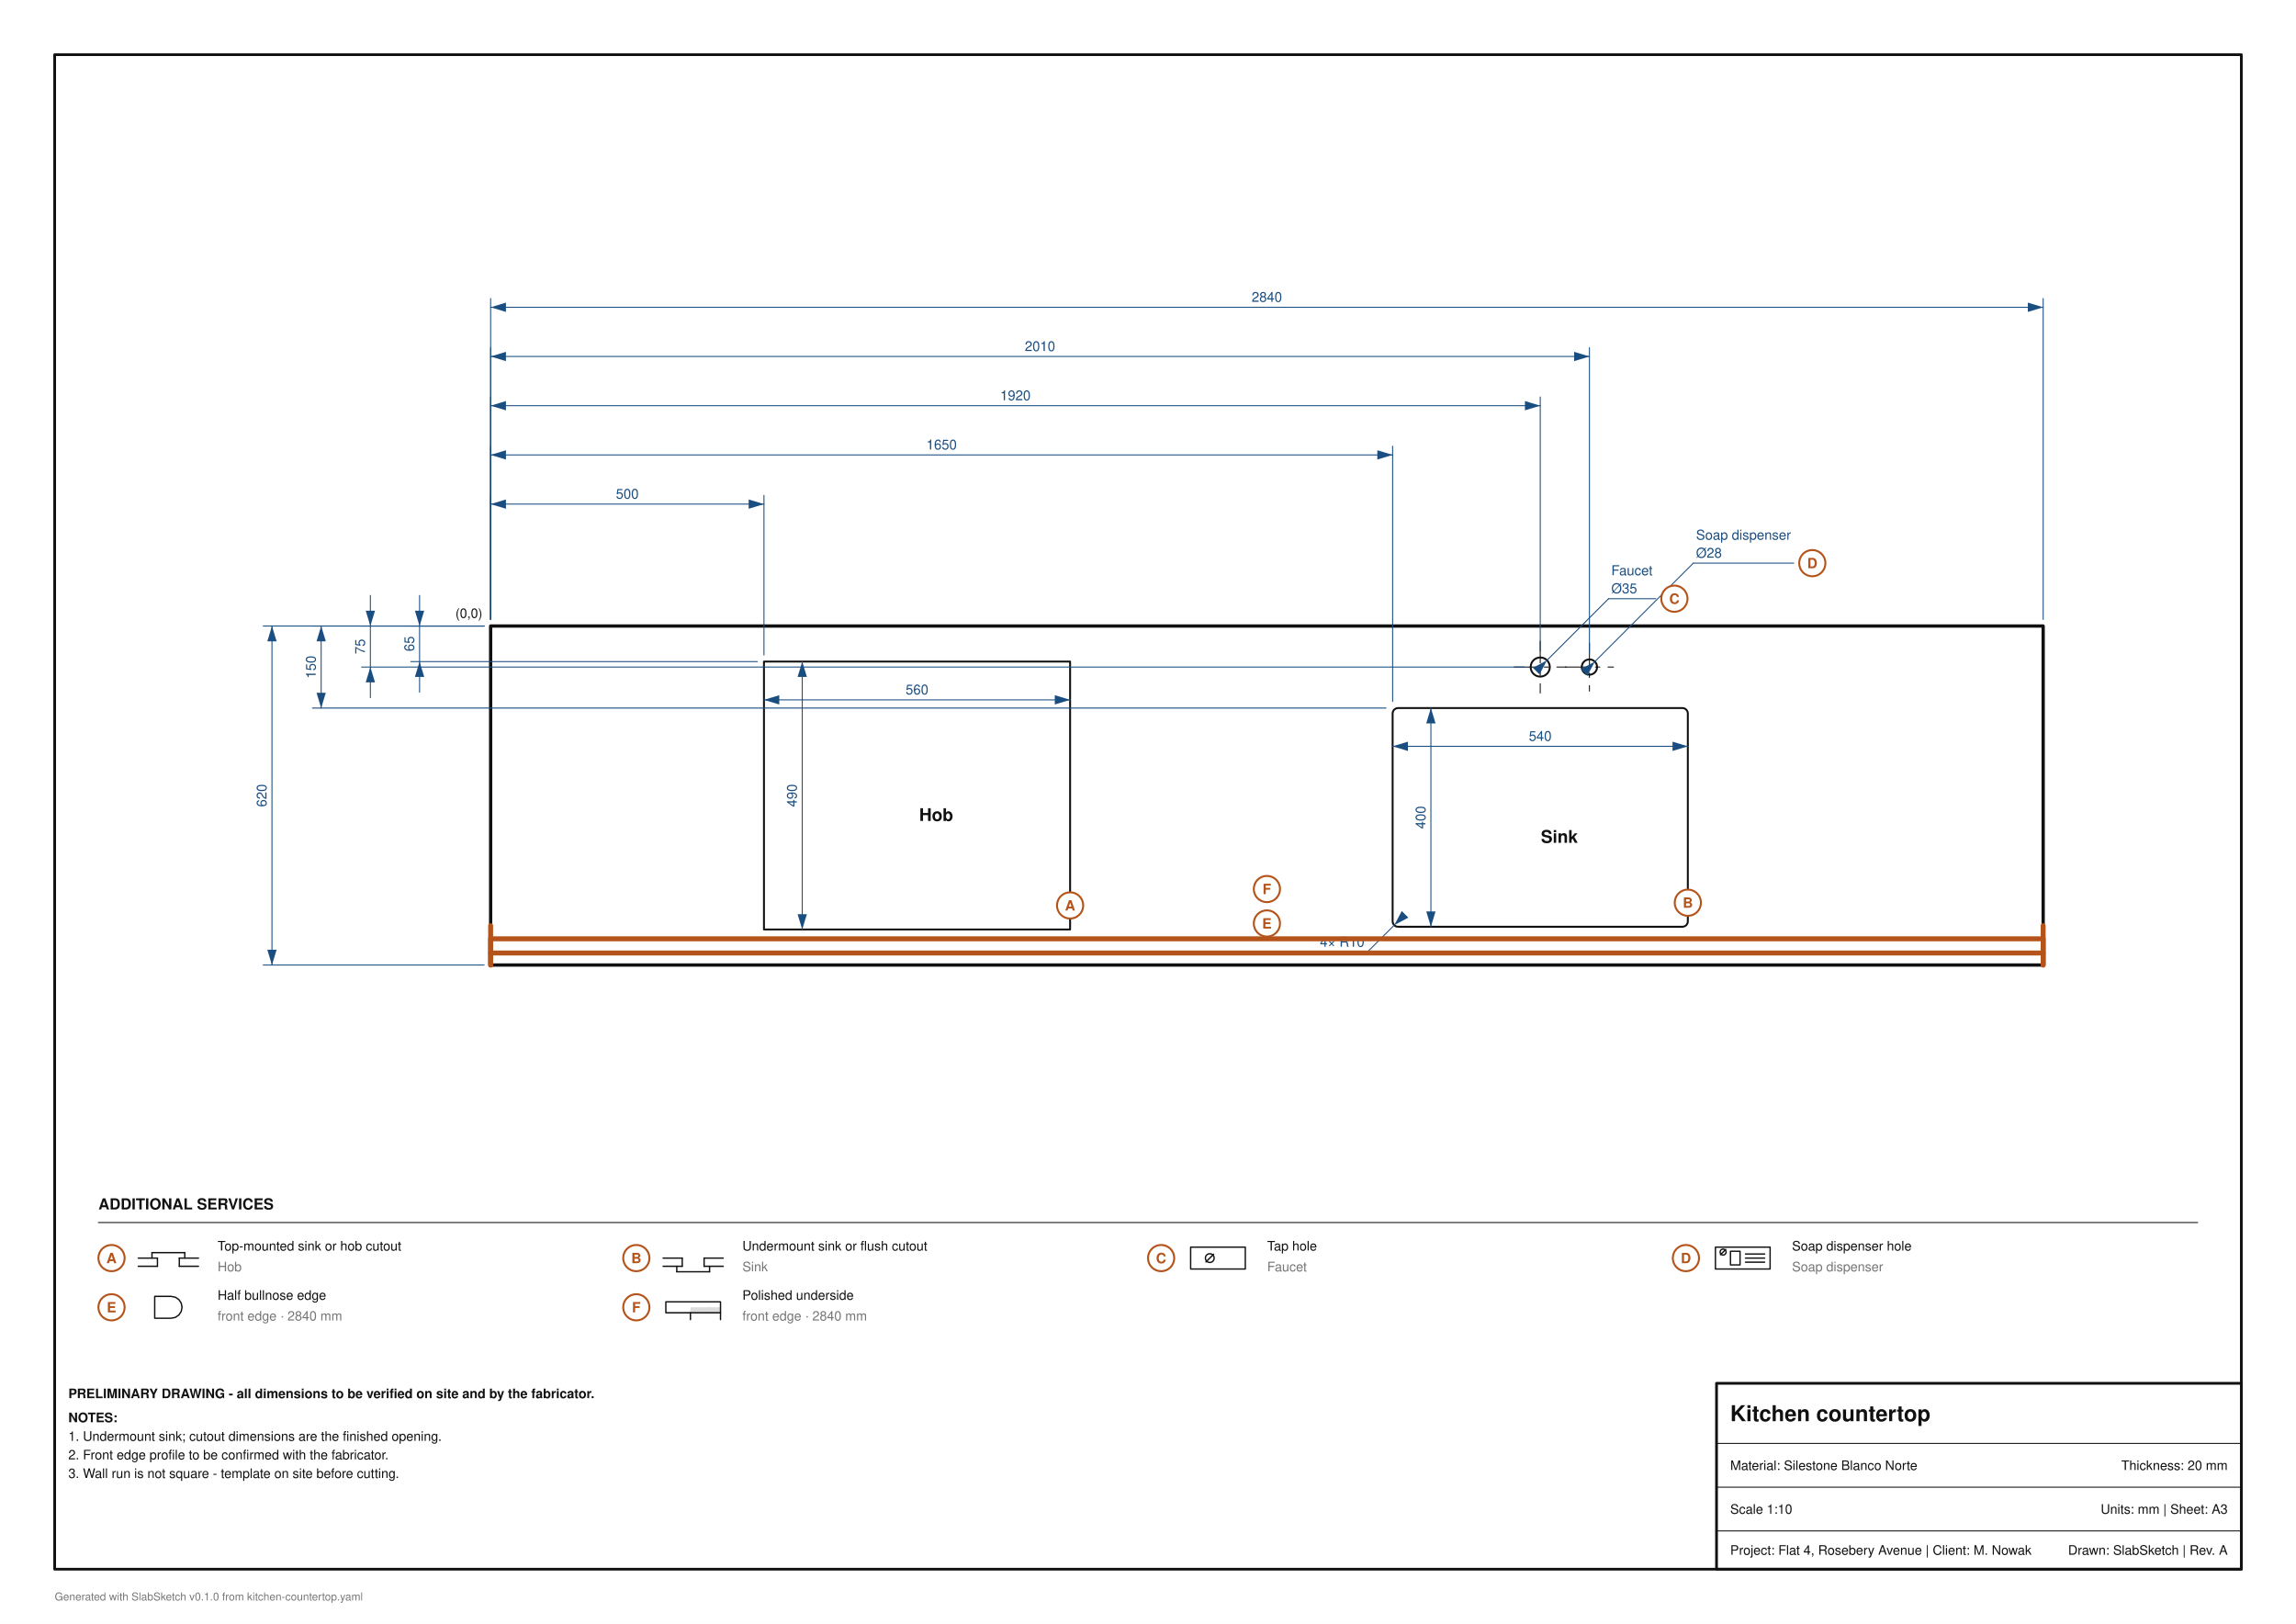
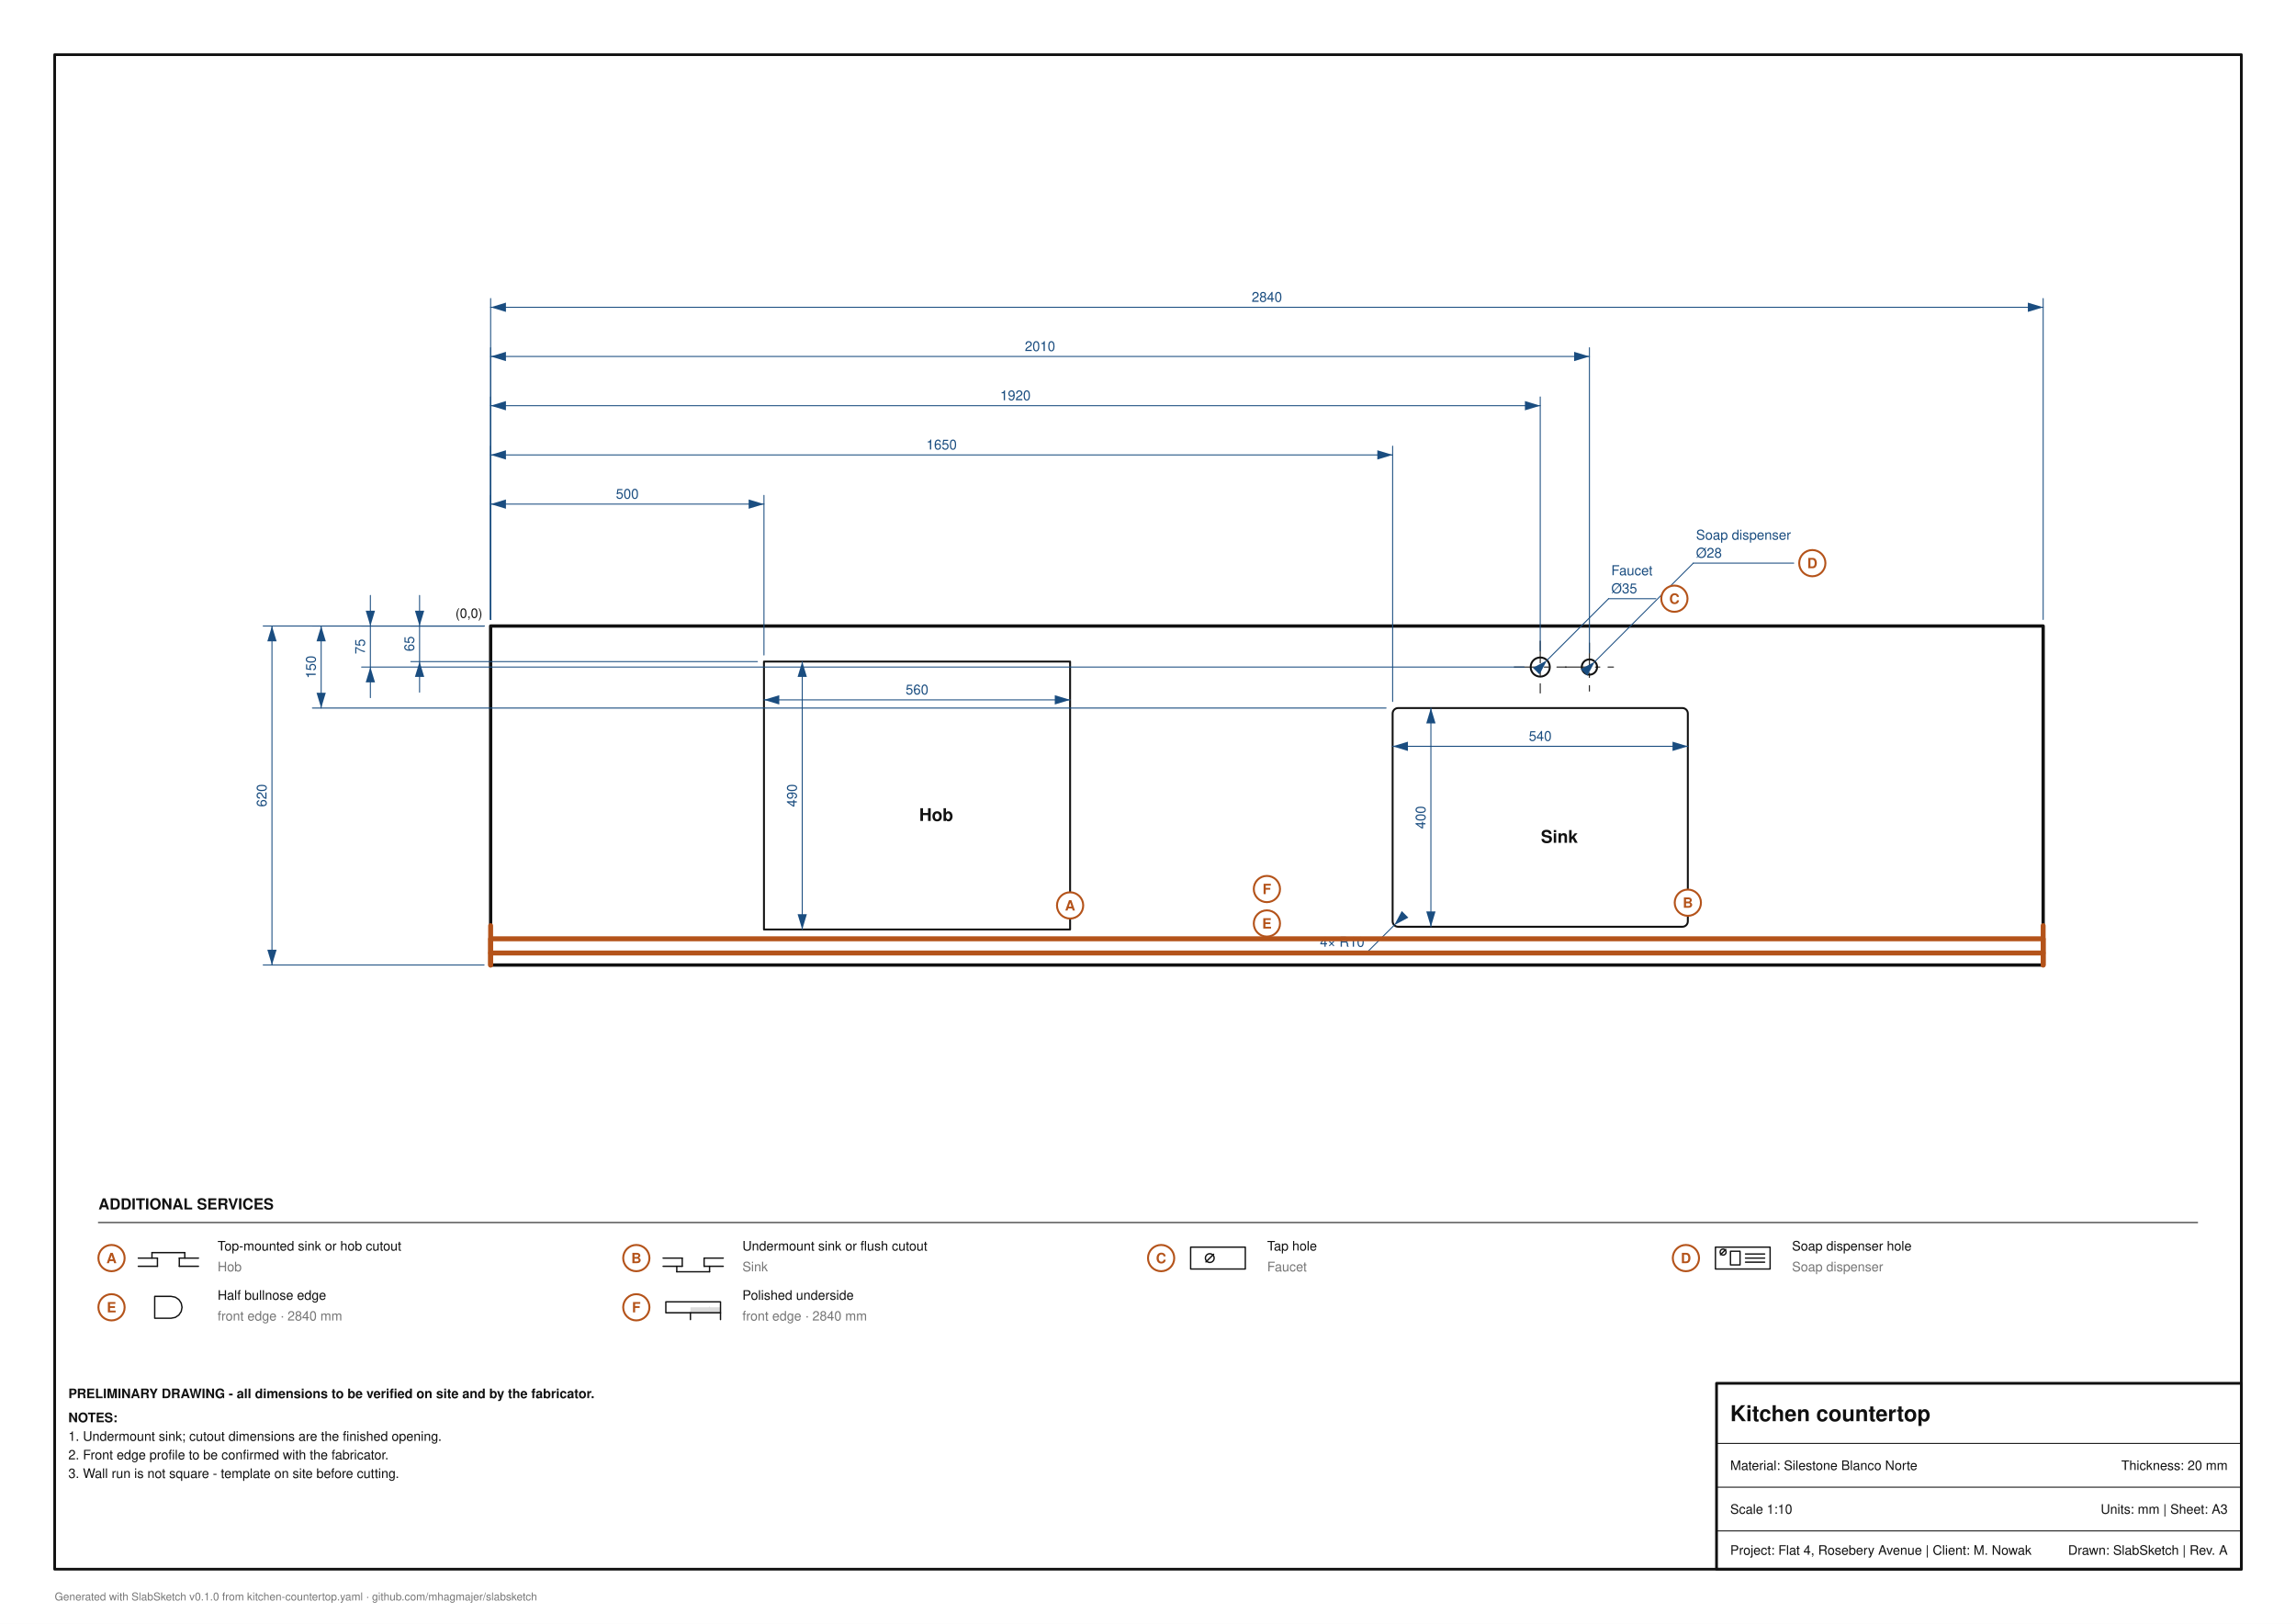
<svg xmlns="http://www.w3.org/2000/svg" version="1.1" width="420mm" height="297mm" viewBox="0 0 420 297">
  <rect x="0" y="0" width="420" height="297" fill="#ffffff" />
  <g fill="none" stroke="none" stroke-linecap="round" stroke-linejoin="round" font-family="Helvetica, Arial, sans-serif" shape-rendering="geometricPrecision">
    <g id="frame">
      <polygon points="10,10 410,10 410,287 10,287" stroke="#111111" stroke-width="0.5" fill="none" />
      <polygon points="314,253 410,253 410,287 314,287" stroke="#111111" stroke-width="0.5" fill="none" />
      <line x1="314" y1="264" x2="410" y2="264" stroke="#111111" stroke-width="0.18" />
      <line x1="314" y1="272" x2="410" y2="272" stroke="#111111" stroke-width="0.18" />
      <line x1="314" y1="280" x2="410" y2="280" stroke="#111111" stroke-width="0.18" />
      <line x1="18" y1="223.6" x2="402" y2="223.6" stroke="#111111" stroke-width="0.18" />
    </g>
    <g id="outline">
      <polygon points="89.75,114.5 373.75,114.5 373.75,176.5 89.75,176.5" stroke="#111111" stroke-width="0.6" fill="none" />
    </g>
    <g id="cutout">
      <polygon points="139.75,121 195.75,121 195.75,170 139.75,170" stroke="#111111" stroke-width="0.35" fill="none" />
      <polygon points="254.75,130.5 254.769,130.305 254.826,130.117 254.919,129.944 255.043,129.793 255.194,129.669 255.367,129.576 255.555,129.519 255.75,129.5 307.75,129.5 307.945,129.519 308.133,129.576 308.306,129.669 308.457,129.793 308.581,129.944 308.674,130.117 308.731,130.305 308.75,130.5 308.75,168.5 308.731,168.695 308.674,168.883 308.581,169.056 308.457,169.207 308.306,169.331 308.133,169.424 307.945,169.481 307.75,169.5 255.75,169.5 255.555,169.481 255.367,169.424 255.194,169.331 255.043,169.207 254.919,169.056 254.826,168.883 254.769,168.695 254.75,168.5" stroke="#111111" stroke-width="0.35" fill="none" />
    </g>
    <g id="hole">
      <circle cx="281.75" cy="122" r="1.75" stroke="#111111" stroke-width="0.35" fill="none" />
      <circle cx="290.75" cy="122" r="1.4" stroke="#111111" stroke-width="0.35" fill="none" />
    </g>
    <g id="centreline">
      <line x1="277" y1="122" x2="286.5" y2="122" stroke="#111111" stroke-width="0.18" stroke-dasharray="4 1.5 0.8 1.5" />
      <line x1="281.75" y1="117.25" x2="281.75" y2="126.75" stroke="#111111" stroke-width="0.18" stroke-dasharray="4 1.5 0.8 1.5" />
      <line x1="286.35" y1="122" x2="295.15" y2="122" stroke="#111111" stroke-width="0.18" stroke-dasharray="4 1.5 0.8 1.5" />
      <line x1="290.75" y1="117.6" x2="290.75" y2="126.4" stroke="#111111" stroke-width="0.18" stroke-dasharray="4 1.5 0.8 1.5" />
    </g>
    <g id="dimension">
      <line x1="255.043" y1="169.207" x2="250.093" y2="174.157" stroke="#1a4d80" stroke-width="0.18" />
      <line x1="250.093" y1="174.157" x2="240.963" y2="174.157" stroke="#1a4d80" stroke-width="0.18" />
      <polygon points="255.043,169.207 257.624,167.828 256.422,166.626" fill="#1a4d80" />
      <text x="249.593" y="173.157" dy="0" font-size="2.5" fill="#1a4d80" text-anchor="end">4× R10</text>
      <line x1="139.75" y1="128" x2="195.75" y2="128" stroke="#1a4d80" stroke-width="0.18" />
      <polygon points="139.75,128 142.55,128.85 142.55,127.15" fill="#1a4d80" />
      <polygon points="195.75,128 192.95,127.15 192.95,128.85" fill="#1a4d80" />
      <text x="167.75" y="127" dy="0" font-size="2.5" fill="#1a4d80" text-anchor="middle">560</text>
      <line x1="254.75" y1="136.5" x2="308.75" y2="136.5" stroke="#1a4d80" stroke-width="0.18" />
      <polygon points="254.75,136.5 257.55,137.35 257.55,135.65" fill="#1a4d80" />
      <polygon points="308.75,136.5 305.95,135.65 305.95,137.35" fill="#1a4d80" />
      <text x="281.75" y="135.5" dy="0" font-size="2.5" fill="#1a4d80" text-anchor="middle">540</text>
      <line x1="89.75" y1="113.3" x2="89.75" y2="90.6" stroke="#1a4d80" stroke-width="0.18" />
      <line x1="139.75" y1="119.8" x2="139.75" y2="90.6" stroke="#1a4d80" stroke-width="0.18" />
      <line x1="89.75" y1="92.2" x2="139.75" y2="92.2" stroke="#1a4d80" stroke-width="0.18" />
      <polygon points="89.75,92.2 92.55,93.05 92.55,91.35" fill="#1a4d80" />
      <polygon points="139.75,92.2 136.95,91.35 136.95,93.05" fill="#1a4d80" />
      <text x="114.75" y="91.2" dy="0" font-size="2.5" fill="#1a4d80" text-anchor="middle">500</text>
      <line x1="89.75" y1="113.3" x2="89.75" y2="81.6" stroke="#1a4d80" stroke-width="0.18" />
      <line x1="254.75" y1="128.3" x2="254.75" y2="81.6" stroke="#1a4d80" stroke-width="0.18" />
      <line x1="89.75" y1="83.2" x2="254.75" y2="83.2" stroke="#1a4d80" stroke-width="0.18" />
      <polygon points="89.75,83.2 92.55,84.05 92.55,82.35" fill="#1a4d80" />
      <polygon points="254.75,83.2 251.95,82.35 251.95,84.05" fill="#1a4d80" />
      <text x="172.25" y="82.2" dy="0" font-size="2.5" fill="#1a4d80" text-anchor="middle">1650</text>
      <line x1="89.75" y1="113.3" x2="89.75" y2="72.6" stroke="#1a4d80" stroke-width="0.18" />
      <line x1="281.75" y1="119.05" x2="281.75" y2="72.6" stroke="#1a4d80" stroke-width="0.18" />
      <line x1="89.75" y1="74.2" x2="281.75" y2="74.2" stroke="#1a4d80" stroke-width="0.18" />
      <polygon points="89.75,74.2 92.55,75.05 92.55,73.35" fill="#1a4d80" />
      <polygon points="281.75,74.2 278.95,73.35 278.95,75.05" fill="#1a4d80" />
      <text x="185.75" y="73.2" dy="0" font-size="2.5" fill="#1a4d80" text-anchor="middle">1920</text>
      <line x1="89.75" y1="113.3" x2="89.75" y2="63.6" stroke="#1a4d80" stroke-width="0.18" />
      <line x1="290.75" y1="119.4" x2="290.75" y2="63.6" stroke="#1a4d80" stroke-width="0.18" />
      <line x1="89.75" y1="65.2" x2="290.75" y2="65.2" stroke="#1a4d80" stroke-width="0.18" />
      <polygon points="89.75,65.2 92.55,66.05 92.55,64.35" fill="#1a4d80" />
      <polygon points="290.75,65.2 287.95,64.35 287.95,66.05" fill="#1a4d80" />
      <text x="190.25" y="64.2" dy="0" font-size="2.5" fill="#1a4d80" text-anchor="middle">2010</text>
      <line x1="89.75" y1="113.3" x2="89.75" y2="54.6" stroke="#1a4d80" stroke-width="0.18" />
      <line x1="373.75" y1="113.3" x2="373.75" y2="54.6" stroke="#1a4d80" stroke-width="0.18" />
      <line x1="89.75" y1="56.2" x2="373.75" y2="56.2" stroke="#1a4d80" stroke-width="0.18" />
      <polygon points="89.75,56.2 92.55,57.05 92.55,55.35" fill="#1a4d80" />
      <polygon points="373.75,56.2 370.95,55.35 370.95,57.05" fill="#1a4d80" />
      <text x="231.75" y="55.2" dy="0" font-size="2.5" fill="#1a4d80" text-anchor="middle">2840</text>
      <line x1="146.75" y1="121" x2="146.75" y2="170" stroke="#1a4d80" stroke-width="0.18" />
      <polygon points="146.75,121 145.9,123.8 147.6,123.8" fill="#1a4d80" />
      <polygon points="146.75,170 147.6,167.2 145.9,167.2" fill="#1a4d80" />
      <text x="145.75" y="145.5" dy="0" font-size="2.5" fill="#1a4d80" text-anchor="middle" transform="rotate(-90 145.75 145.5)">490</text>
      <line x1="261.75" y1="129.5" x2="261.75" y2="169.5" stroke="#1a4d80" stroke-width="0.18" />
      <polygon points="261.75,129.5 260.9,132.3 262.6,132.3" fill="#1a4d80" />
      <polygon points="261.75,169.5 262.6,166.7 260.9,166.7" fill="#1a4d80" />
      <text x="260.75" y="149.5" dy="0" font-size="2.5" fill="#1a4d80" text-anchor="middle" transform="rotate(-90 260.75 149.5)">400</text>
      <line x1="88.55" y1="114.5" x2="75.15" y2="114.5" stroke="#1a4d80" stroke-width="0.18" />
      <line x1="138.55" y1="121" x2="75.15" y2="121" stroke="#1a4d80" stroke-width="0.18" />
      <line x1="76.75" y1="108.9" x2="76.75" y2="126.6" stroke="#1a4d80" stroke-width="0.18" />
      <polygon points="76.75,114.5 77.6,111.7 75.9,111.7" fill="#1a4d80" />
      <polygon points="76.75,121 75.9,123.8 77.6,123.8" fill="#1a4d80" />
      <text x="75.75" y="117.75" dy="0" font-size="2.5" fill="#1a4d80" text-anchor="middle" transform="rotate(-90 75.75 117.75)">65</text>
      <line x1="88.55" y1="114.5" x2="57.15" y2="114.5" stroke="#1a4d80" stroke-width="0.18" />
      <line x1="253.55" y1="129.5" x2="57.15" y2="129.5" stroke="#1a4d80" stroke-width="0.18" />
      <line x1="58.75" y1="114.5" x2="58.75" y2="129.5" stroke="#1a4d80" stroke-width="0.18" />
      <polygon points="58.75,114.5 57.9,117.3 59.6,117.3" fill="#1a4d80" />
      <polygon points="58.75,129.5 59.6,126.7 57.9,126.7" fill="#1a4d80" />
      <text x="57.75" y="122" dy="0" font-size="2.5" fill="#1a4d80" text-anchor="middle" transform="rotate(-90 57.75 122)">150</text>
      <line x1="88.55" y1="114.5" x2="66.15" y2="114.5" stroke="#1a4d80" stroke-width="0.18" />
      <line x1="278.8" y1="122" x2="66.15" y2="122" stroke="#1a4d80" stroke-width="0.18" />
      <line x1="67.75" y1="108.9" x2="67.75" y2="127.6" stroke="#1a4d80" stroke-width="0.18" />
      <polygon points="67.75,114.5 68.6,111.7 66.9,111.7" fill="#1a4d80" />
      <polygon points="67.75,122 66.9,124.8 68.6,124.8" fill="#1a4d80" />
      <text x="66.75" y="118.25" dy="0" font-size="2.5" fill="#1a4d80" text-anchor="middle" transform="rotate(-90 66.75 118.25)">75</text>
      <line x1="88.55" y1="114.5" x2="48.15" y2="114.5" stroke="#1a4d80" stroke-width="0.18" />
      <line x1="88.55" y1="176.5" x2="48.15" y2="176.5" stroke="#1a4d80" stroke-width="0.18" />
      <line x1="49.75" y1="114.5" x2="49.75" y2="176.5" stroke="#1a4d80" stroke-width="0.18" />
      <polygon points="49.75,114.5 48.9,117.3 50.6,117.3" fill="#1a4d80" />
      <polygon points="49.75,176.5 50.6,173.7 48.9,173.7" fill="#1a4d80" />
      <text x="48.75" y="145.5" dy="0" font-size="2.5" fill="#1a4d80" text-anchor="middle" transform="rotate(-90 48.75 145.5)">620</text>
      <line x1="282.987" y1="120.763" x2="294.25" y2="109.5" stroke="#1a4d80" stroke-width="0.18" />
      <line x1="294.25" y1="109.5" x2="302.893" y2="109.5" stroke="#1a4d80" stroke-width="0.18" />
      <polygon points="282.987,120.763 280.406,122.141 281.609,123.344" fill="#1a4d80" />
      <text x="294.75" y="105.2" dy="0" font-size="2.5" fill="#1a4d80">Faucet</text>
      <text x="294.75" y="108.5" dy="0" font-size="2.5" fill="#1a4d80">Ø35</text>
      <line x1="291.74" y1="121.01" x2="309.75" y2="103" stroke="#1a4d80" stroke-width="0.18" />
      <line x1="309.75" y1="103" x2="328.12" y2="103" stroke="#1a4d80" stroke-width="0.18" />
      <polygon points="291.74,121.01 289.159,122.389 290.361,123.591" fill="#1a4d80" />
      <text x="310.25" y="98.7" dy="0" font-size="2.5" fill="#1a4d80">Soap dispenser</text>
      <text x="310.25" y="102" dy="0" font-size="2.5" fill="#1a4d80">Ø28</text>
    </g>
    <g id="service">
      <circle cx="195.75" cy="165.6" r="2.4" stroke="#b4531a" stroke-width="0.36" fill="#ffffff" />
      <text x="195.75" y="165.6" dy="0.931" font-size="2.6" fill="#b4531a" text-anchor="middle" font-weight="bold">A</text>
      <circle cx="308.75" cy="165.1" r="2.4" stroke="#b4531a" stroke-width="0.36" fill="#ffffff" />
      <text x="308.75" y="165.1" dy="0.931" font-size="2.6" fill="#b4531a" text-anchor="middle" font-weight="bold">B</text>
      <circle cx="306.293" cy="109.5" r="2.4" stroke="#b4531a" stroke-width="0.36" fill="#ffffff" />
      <text x="306.293" y="109.5" dy="0.931" font-size="2.6" fill="#b4531a" text-anchor="middle" font-weight="bold">C</text>
      <circle cx="331.52" cy="103" r="2.4" stroke="#b4531a" stroke-width="0.36" fill="#ffffff" />
      <text x="331.52" y="103" dy="0.931" font-size="2.6" fill="#b4531a" text-anchor="middle" font-weight="bold">D</text>
      <line x1="89.75" y1="174.3" x2="373.75" y2="174.3" stroke="#b4531a" stroke-width="0.9" />
      <line x1="89.75" y1="176.5" x2="89.75" y2="171.9" stroke="#b4531a" stroke-width="0.9" />
      <line x1="373.75" y1="176.5" x2="373.75" y2="171.9" stroke="#b4531a" stroke-width="0.9" />
      <circle cx="231.75" cy="168.9" r="2.4" stroke="#b4531a" stroke-width="0.36" fill="#ffffff" />
      <text x="231.75" y="168.9" dy="0.931" font-size="2.6" fill="#b4531a" text-anchor="middle" font-weight="bold">E</text>
      <line x1="89.75" y1="171.7" x2="373.75" y2="171.7" stroke="#b4531a" stroke-width="0.9" />
      <line x1="89.75" y1="176.5" x2="89.75" y2="169.3" stroke="#b4531a" stroke-width="0.9" />
      <line x1="373.75" y1="176.5" x2="373.75" y2="169.3" stroke="#b4531a" stroke-width="0.9" />
      <circle cx="231.75" cy="162.6" r="2.4" stroke="#b4531a" stroke-width="0.36" fill="#ffffff" />
      <text x="231.75" y="162.6" dy="0.931" font-size="2.6" fill="#b4531a" text-anchor="middle" font-weight="bold">F</text>
      <circle cx="20.4" cy="230.1" r="2.4" stroke="#b4531a" stroke-width="0.36" fill="#ffffff" />
      <text x="20.4" y="230.1" dy="0.931" font-size="2.6" fill="#b4531a" text-anchor="middle" font-weight="bold">A</text>
      <polyline points="25.3,230.1 28.8,230.1" stroke="#111111" stroke-width="0.25" fill="none" />
      <polyline points="25.3,231.6 28.8,231.6" stroke="#111111" stroke-width="0.25" fill="none" />
      <polyline points="28.8,230.1 28.8,231.6" stroke="#111111" stroke-width="0.25" fill="none" />
      <polyline points="32.8,230.1 36.3,230.1" stroke="#111111" stroke-width="0.25" fill="none" />
      <polyline points="32.8,231.6 36.3,231.6" stroke="#111111" stroke-width="0.25" fill="none" />
      <polyline points="32.8,230.1 32.8,231.6" stroke="#111111" stroke-width="0.25" fill="none" />
      <polyline points="27.8,229.1 33.8,229.1" stroke="#111111" stroke-width="0.25" fill="none" />
      <polyline points="27.8,229.1 27.8,230.1" stroke="#111111" stroke-width="0.25" fill="none" />
      <polyline points="33.8,229.1 33.8,230.1" stroke="#111111" stroke-width="0.25" fill="none" />
      <circle cx="116.4" cy="230.1" r="2.4" stroke="#b4531a" stroke-width="0.36" fill="#ffffff" />
      <text x="116.4" y="230.1" dy="0.931" font-size="2.6" fill="#b4531a" text-anchor="middle" font-weight="bold">B</text>
      <polyline points="121.3,230.1 124.8,230.1" stroke="#111111" stroke-width="0.25" fill="none" />
      <polyline points="121.3,231.6 124.8,231.6" stroke="#111111" stroke-width="0.25" fill="none" />
      <polyline points="124.8,230.1 124.8,231.6" stroke="#111111" stroke-width="0.25" fill="none" />
      <polyline points="128.8,230.1 132.3,230.1" stroke="#111111" stroke-width="0.25" fill="none" />
      <polyline points="128.8,231.6 132.3,231.6" stroke="#111111" stroke-width="0.25" fill="none" />
      <polyline points="128.8,230.1 128.8,231.6" stroke="#111111" stroke-width="0.25" fill="none" />
      <polyline points="123.8,232.6 129.8,232.6" stroke="#111111" stroke-width="0.25" fill="none" />
      <polyline points="123.8,231.6 123.8,232.6" stroke="#111111" stroke-width="0.25" fill="none" />
      <polyline points="129.8,231.6 129.8,232.6" stroke="#111111" stroke-width="0.25" fill="none" />
      <circle cx="212.4" cy="230.1" r="2.4" stroke="#b4531a" stroke-width="0.36" fill="#ffffff" />
      <text x="212.4" y="230.1" dy="0.931" font-size="2.6" fill="#b4531a" text-anchor="middle" font-weight="bold">C</text>
      <polygon points="217.8,228.1 227.8,228.1 227.8,232.1 217.8,232.1" stroke="#111111" stroke-width="0.25" fill="none" />
      <circle cx="221.3" cy="230.1" r="0.8" stroke="#111111" stroke-width="0.25" fill="none" />
      <polyline points="220.6,230.8 222,229.4" stroke="#111111" stroke-width="0.25" fill="none" />
      <circle cx="308.4" cy="230.1" r="2.4" stroke="#b4531a" stroke-width="0.36" fill="#ffffff" />
      <text x="308.4" y="230.1" dy="0.931" font-size="2.6" fill="#b4531a" text-anchor="middle" font-weight="bold">D</text>
      <polygon points="313.8,228.1 323.8,228.1 323.8,232.1 313.8,232.1" stroke="#111111" stroke-width="0.25" fill="none" />
      <circle cx="315.2" cy="229" r="0.55" stroke="#111111" stroke-width="0.25" fill="none" />
      <polyline points="314.719,229.481 315.681,228.519" stroke="#111111" stroke-width="0.25" fill="none" />
      <polygon points="316.55,228.85 318.3,228.85 318.3,231.35 316.55,231.35" stroke="#111111" stroke-width="0.25" fill="none" />
      <polyline points="319.3,229.35 322.8,229.35" stroke="#111111" stroke-width="0.25" fill="none" />
      <polyline points="319.3,230.1 322.8,230.1" stroke="#111111" stroke-width="0.25" fill="none" />
      <polyline points="319.3,230.85 322.8,230.85" stroke="#111111" stroke-width="0.25" fill="none" />
      <circle cx="20.4" cy="239.1" r="2.4" stroke="#b4531a" stroke-width="0.36" fill="#ffffff" />
      <text x="20.4" y="239.1" dy="0.931" font-size="2.6" fill="#b4531a" text-anchor="middle" font-weight="bold">E</text>
      <polygon points="28.3,237.1 31.3,237.1 31.3,237.1 32.065,237.252 32.714,237.686 33.148,238.335 33.3,239.1 33.148,239.865 32.714,240.514 32.065,240.948 31.3,241.1 28.3,241.1" stroke="#111111" stroke-width="0.25" fill="none" />
      <circle cx="116.4" cy="239.1" r="2.4" stroke="#b4531a" stroke-width="0.36" fill="#ffffff" />
      <text x="116.4" y="239.1" dy="0.931" font-size="2.6" fill="#b4531a" text-anchor="middle" font-weight="bold">F</text>
      <polygon points="126.3,239.1 131.8,239.1 131.8,240.1 126.3,240.1" fill="#dcdcdc" />
      <polygon points="129.8,238.9 130.094,239.6 129.8,240.3 129.506,239.6" fill="#dcdcdc" />
      <polygon points="121.8,238.1 131.8,238.1 131.8,240.1 121.8,240.1" stroke="#111111" stroke-width="0.25" fill="none" />
      <polyline points="126.3,240.1 126.3,241.35" stroke="#111111" stroke-width="0.25" fill="none" />
      <polyline points="131.8,240.1 131.8,241.35" stroke="#111111" stroke-width="0.25" fill="none" />
    </g>
    <g id="annotation">
      <text x="171.25" y="149" dy="1.146" font-size="3.2" fill="#111111" text-anchor="middle" font-weight="bold">Hob</text>
      <text x="285.25" y="153" dy="1.146" font-size="3.2" fill="#111111" text-anchor="middle" font-weight="bold">Sink</text>
      <text x="88.25" y="113" dy="0" font-size="2.4" fill="#111111" text-anchor="end">(0,0)</text>
    </g>
    <g id="title">
      <text x="316.5" y="258.5" dy="1.432" font-size="4" fill="#111111" font-weight="bold">Kitchen countertop</text>
      <text x="407.5" y="268" dy="0.859" font-size="2.4" fill="#111111" text-anchor="end">Thickness: 20 mm</text>
      <text x="316.5" y="268" dy="0.859" font-size="2.4" fill="#111111">Material: Silestone Blanco Norte</text>
      <text x="407.5" y="276" dy="0.859" font-size="2.4" fill="#111111" text-anchor="end">Units: mm | Sheet: A3</text>
      <text x="316.5" y="276" dy="0.859" font-size="2.4" fill="#111111">Scale 1:10</text>
      <text x="407.5" y="283.5" dy="0.859" font-size="2.4" fill="#111111" text-anchor="end">Drawn: SlabSketch | Rev. A</text>
      <text x="316.5" y="283.5" dy="0.859" font-size="2.4" fill="#111111">Project: Flat 4, Rosebery Avenue | Client: M. Nowak</text>
      <text x="12.5" y="254" dy="1.718" font-size="2.4" fill="#111111" font-weight="bold">PRELIMINARY DRAWING - all dimensions to be verified on site and by the fabricator.</text>
      <text x="12.5" y="258.4" dy="1.718" font-size="2.4" fill="#111111" font-weight="bold">NOTES:</text>
      <text x="12.5" y="261.8" dy="1.718" font-size="2.4" fill="#111111">1. Undermount sink; cutout dimensions are the finished opening.</text>
      <text x="12.5" y="265.2" dy="1.718" font-size="2.4" fill="#111111">2. Front edge profile to be confirmed with the fabricator.</text>
      <text x="12.5" y="268.6" dy="1.718" font-size="2.4" fill="#111111">3. Wall run is not square - template on site before cutting.</text>
      <text x="18" y="219.2" dy="2.005" font-size="2.8" fill="#111111" font-weight="bold">ADDITIONAL SERVICES</text>
      <text x="39.8" y="227" dy="1.718" font-size="2.4" fill="#111111">Top-mounted sink or hob cutout</text>
      <text x="39.8" y="230.8" dy="1.718" font-size="2.4" fill="#767676">Hob</text>
      <text x="135.8" y="227" dy="1.718" font-size="2.4" fill="#111111">Undermount sink or flush cutout</text>
      <text x="135.8" y="230.8" dy="1.718" font-size="2.4" fill="#767676">Sink</text>
      <text x="231.8" y="227" dy="1.718" font-size="2.4" fill="#111111">Tap hole</text>
      <text x="231.8" y="230.8" dy="1.718" font-size="2.4" fill="#767676">Faucet</text>
      <text x="327.8" y="227" dy="1.718" font-size="2.4" fill="#111111">Soap dispenser hole</text>
      <text x="327.8" y="230.8" dy="1.718" font-size="2.4" fill="#767676">Soap dispenser</text>
      <text x="39.8" y="236" dy="1.718" font-size="2.4" fill="#111111">Half bullnose edge</text>
      <text x="39.8" y="239.8" dy="1.718" font-size="2.4" fill="#767676">front edge · 2840 mm</text>
      <text x="135.8" y="236" dy="1.718" font-size="2.4" fill="#111111">Polished underside</text>
      <text x="135.8" y="239.8" dy="1.718" font-size="2.4" fill="#767676">front edge · 2840 mm</text>
-       <text x="10" y="292" dy="0.716" font-size="2" fill="#767676">Generated with SlabSketch v0.1.0 from kitchen-countertop.yaml</text>
+       <text x="10" y="292" dy="0.716" font-size="2" fill="#767676">Generated with SlabSketch v0.1.0 from kitchen-countertop.yaml · github.com/mhagmajer/slabsketch</text>
    </g>
  </g>
</svg>
